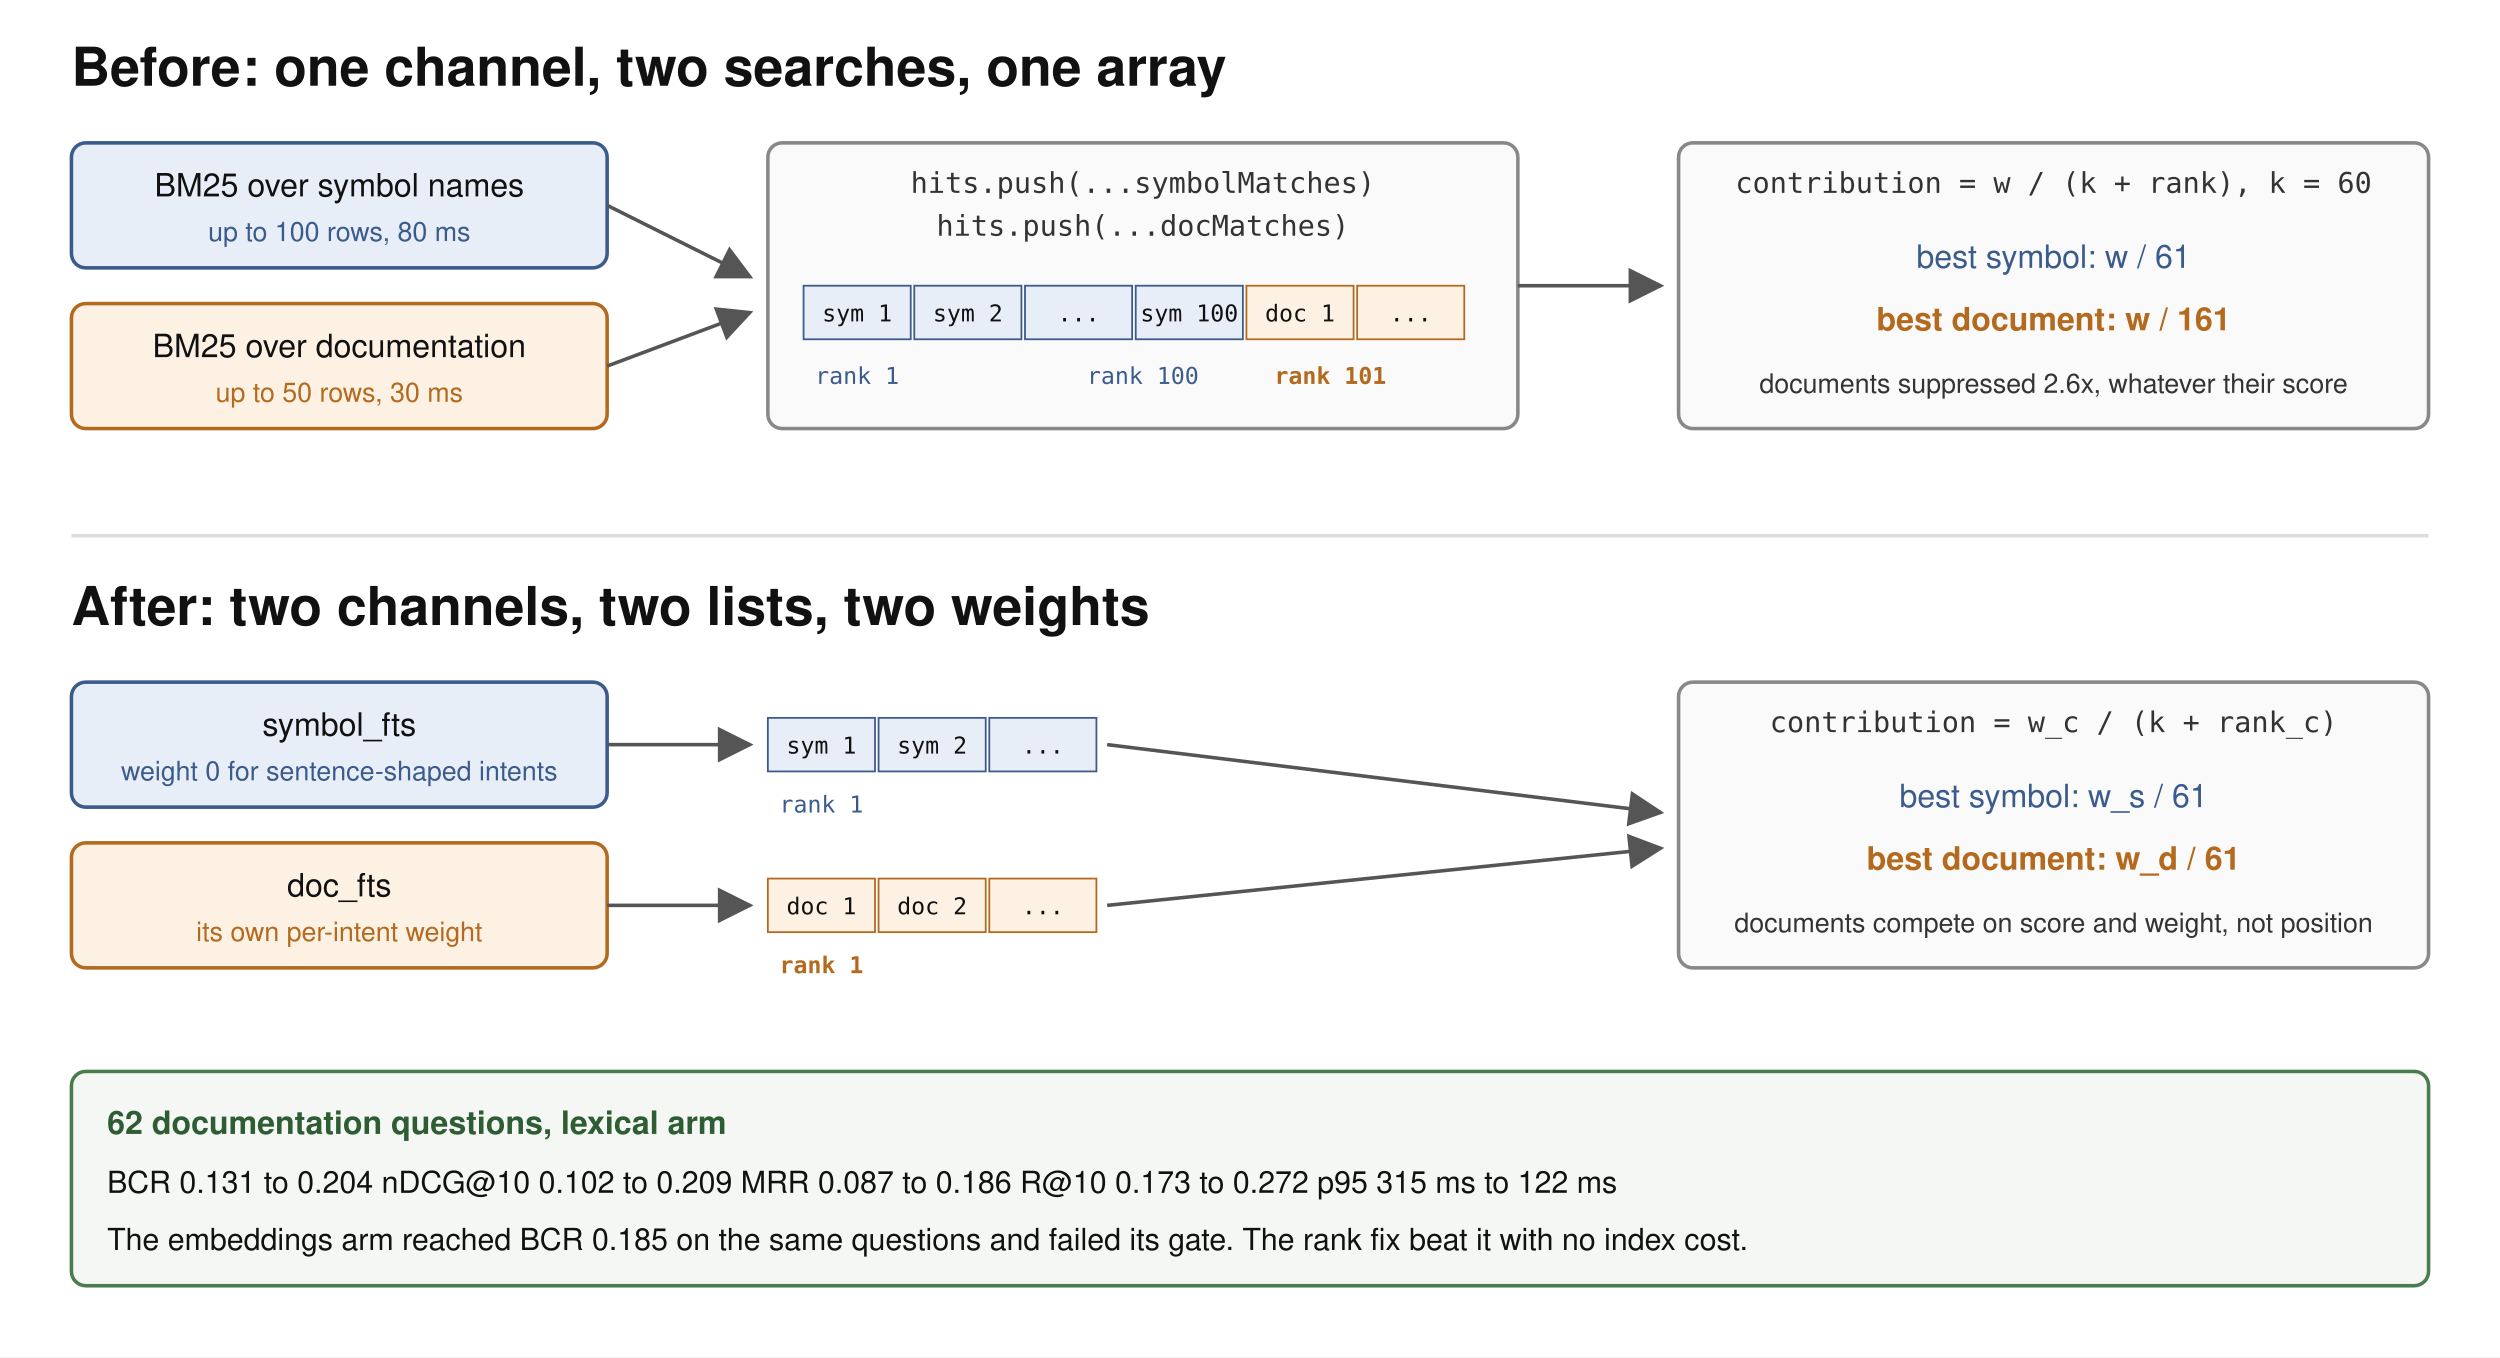
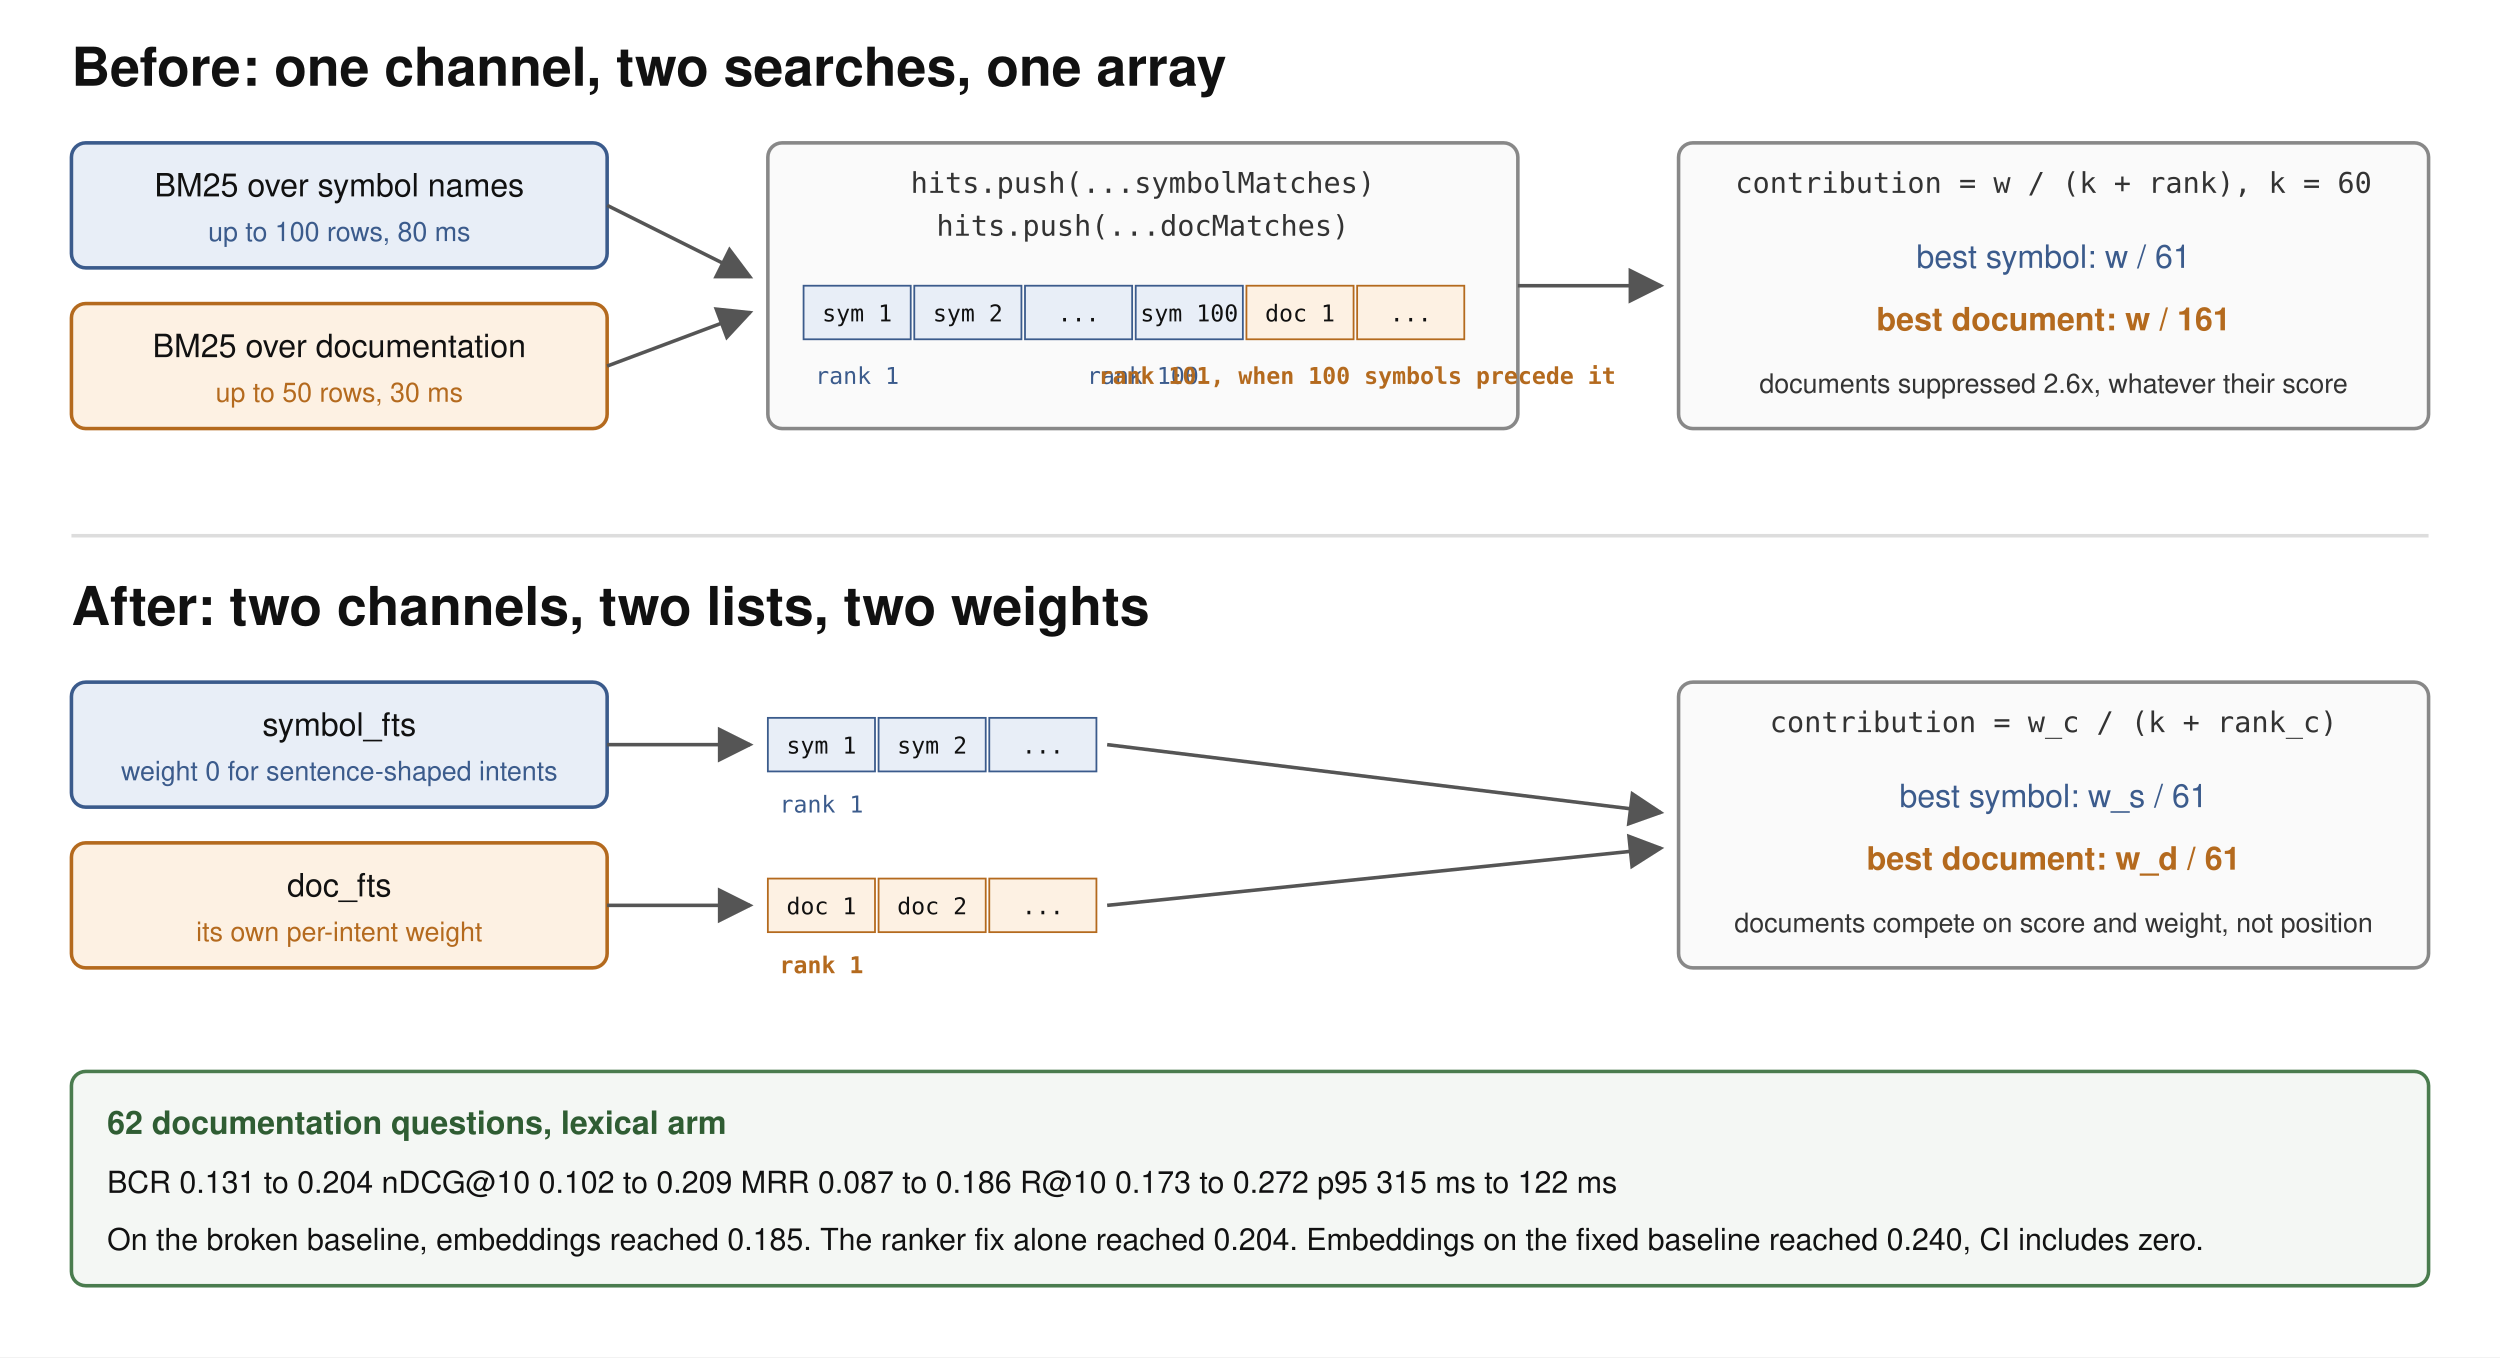
<svg xmlns="http://www.w3.org/2000/svg" width="1400" height="760" viewBox="0 0 1400 760" font-family="Helvetica, Arial, sans-serif">
  <rect width="1400" height="760" fill="#ffffff" />
  <text x="40" y="48" font-size="30" font-weight="700" fill="#111">Before: one channel, two searches, one array</text>
  <rect x="40" y="80" width="300" height="70" rx="8" fill="#e8eef7" stroke="#3b5b8c" stroke-width="2" />
  <text x="190" y="110" text-anchor="middle" font-size="18" fill="#111">BM25 over symbol names</text>
  <text x="190" y="135" text-anchor="middle" font-size="15" fill="#3b5b8c">up to 100 rows, 80 ms</text>
  <rect x="40" y="170" width="300" height="70" rx="8" fill="#fdf1e3" stroke="#b46a1e" stroke-width="2" />
  <text x="190" y="200" text-anchor="middle" font-size="18" fill="#111">BM25 over documentation</text>
  <text x="190" y="225" text-anchor="middle" font-size="15" fill="#b46a1e">up to 50 rows, 30 ms</text>
  <path d="M340 115 L420 155" stroke="#555" stroke-width="2" fill="none" marker-end="url(#a)" />
  <path d="M340 205 L420 175" stroke="#555" stroke-width="2" fill="none" marker-end="url(#a)" />
  <defs>
    <marker id="a" markerWidth="10" markerHeight="10" refX="9" refY="5" orient="auto">
      <path d="M0 0 L10 5 L0 10 z" fill="#555" />
    </marker>
  </defs>
  <rect x="430" y="80" width="420" height="160" rx="8" fill="#fafafa" stroke="#888" stroke-width="2" />
  <text x="640" y="108" text-anchor="middle" font-size="16" fill="#333" font-family="Menlo, monospace">hits.push(...symbolMatches)</text>
  <text x="640" y="132" text-anchor="middle" font-size="16" fill="#333" font-family="Menlo, monospace">hits.push(...docMatches)</text>
  <g font-size="13" font-family="Menlo, monospace">
    <rect x="450" y="160" width="60" height="30" fill="#e8eef7" stroke="#3b5b8c" />
    <text x="480" y="180" text-anchor="middle" fill="#111">sym 1</text>
    <rect x="512" y="160" width="60" height="30" fill="#e8eef7" stroke="#3b5b8c" />
    <text x="542" y="180" text-anchor="middle" fill="#111">sym 2</text>
    <rect x="574" y="160" width="60" height="30" fill="#e8eef7" stroke="#3b5b8c" />
    <text x="604" y="180" text-anchor="middle" fill="#111">...</text>
    <rect x="636" y="160" width="60" height="30" fill="#e8eef7" stroke="#3b5b8c" />
    <text x="666" y="180" text-anchor="middle" fill="#111">sym 100</text>
    <rect x="698" y="160" width="60" height="30" fill="#fdf1e3" stroke="#b46a1e" />
    <text x="728" y="180" text-anchor="middle" fill="#111">doc 1</text>
    <rect x="760" y="160" width="60" height="30" fill="#fdf1e3" stroke="#b46a1e" />
    <text x="790" y="180" text-anchor="middle" fill="#111">...</text>
    <text x="480" y="215" text-anchor="middle" fill="#3b5b8c">rank 1</text>
    <text x="640" y="215" text-anchor="middle" fill="#3b5b8c">rank 100</text>
-     <text x="745" y="215" text-anchor="middle" fill="#b46a1e" font-weight="700">rank 101</text>
+     <text x="760" y="215" text-anchor="middle" fill="#b46a1e" font-weight="700">rank 101, when 100 symbols precede it</text>
  </g>
  <path d="M850 160 L930 160" stroke="#555" stroke-width="2" fill="none" marker-end="url(#a)" />
  <rect x="940" y="80" width="420" height="160" rx="8" fill="#fafafa" stroke="#888" stroke-width="2" />
  <text x="1150" y="108" text-anchor="middle" font-size="16" fill="#333" font-family="Menlo, monospace">contribution = w / (k + rank), k = 60</text>
  <text x="1150" y="150" text-anchor="middle" font-size="18" fill="#3b5b8c">best symbol: w / 61</text>
  <text x="1150" y="185" text-anchor="middle" font-size="18" fill="#b46a1e" font-weight="700">best document: w / 161</text>
  <text x="1150" y="220" text-anchor="middle" font-size="15" fill="#333">documents suppressed 2.6x, whatever their score</text>
  <line x1="40" y1="300" x2="1360" y2="300" stroke="#ddd" stroke-width="2" />
  <text x="40" y="350" font-size="30" font-weight="700" fill="#111">After: two channels, two lists, two weights</text>
  <rect x="40" y="382" width="300" height="70" rx="8" fill="#e8eef7" stroke="#3b5b8c" stroke-width="2" />
  <text x="190" y="412" text-anchor="middle" font-size="18" fill="#111">symbol_fts</text>
  <text x="190" y="437" text-anchor="middle" font-size="15" fill="#3b5b8c">weight 0 for sentence-shaped intents</text>
  <rect x="40" y="472" width="300" height="70" rx="8" fill="#fdf1e3" stroke="#b46a1e" stroke-width="2" />
  <text x="190" y="502" text-anchor="middle" font-size="18" fill="#111">doc_fts</text>
  <text x="190" y="527" text-anchor="middle" font-size="15" fill="#b46a1e">its own per-intent weight</text>
  <path d="M340 417 L420 417" stroke="#555" stroke-width="2" fill="none" marker-end="url(#a)" />
  <path d="M340 507 L420 507" stroke="#555" stroke-width="2" fill="none" marker-end="url(#a)" />
  <g font-size="13" font-family="Menlo, monospace">
    <rect x="430" y="402" width="60" height="30" fill="#e8eef7" stroke="#3b5b8c" />
    <text x="460" y="422" text-anchor="middle" fill="#111">sym 1</text>
    <rect x="492" y="402" width="60" height="30" fill="#e8eef7" stroke="#3b5b8c" />
    <text x="522" y="422" text-anchor="middle" fill="#111">sym 2</text>
    <rect x="554" y="402" width="60" height="30" fill="#e8eef7" stroke="#3b5b8c" />
    <text x="584" y="422" text-anchor="middle" fill="#111">...</text>
    <text x="460" y="455" text-anchor="middle" fill="#3b5b8c">rank 1</text>
    <rect x="430" y="492" width="60" height="30" fill="#fdf1e3" stroke="#b46a1e" />
    <text x="460" y="512" text-anchor="middle" fill="#111">doc 1</text>
    <rect x="492" y="492" width="60" height="30" fill="#fdf1e3" stroke="#b46a1e" />
    <text x="522" y="512" text-anchor="middle" fill="#111">doc 2</text>
    <rect x="554" y="492" width="60" height="30" fill="#fdf1e3" stroke="#b46a1e" />
    <text x="584" y="512" text-anchor="middle" fill="#111">...</text>
    <text x="460" y="545" text-anchor="middle" fill="#b46a1e" font-weight="700">rank 1</text>
  </g>
  <path d="M620 417 L930 455" stroke="#555" stroke-width="2" fill="none" marker-end="url(#a)" />
  <path d="M620 507 L930 475" stroke="#555" stroke-width="2" fill="none" marker-end="url(#a)" />
  <rect x="940" y="382" width="420" height="160" rx="8" fill="#fafafa" stroke="#888" stroke-width="2" />
  <text x="1150" y="410" text-anchor="middle" font-size="16" fill="#333" font-family="Menlo, monospace">contribution = w_c / (k + rank_c)</text>
  <text x="1150" y="452" text-anchor="middle" font-size="18" fill="#3b5b8c">best symbol: w_s / 61</text>
  <text x="1150" y="487" text-anchor="middle" font-size="18" fill="#b46a1e" font-weight="700">best document: w_d / 61</text>
  <text x="1150" y="522" text-anchor="middle" font-size="15" fill="#333">documents compete on score and weight, not position</text>
  <rect x="40" y="600" width="1320" height="120" rx="8" fill="#f4f7f4" stroke="#4a7c4e" stroke-width="2" />
  <text x="60" y="635" font-size="18" font-weight="700" fill="#2f5d33">62 documentation questions, lexical arm</text>
  <text x="60" y="668" font-size="17" fill="#111">BCR 0.131 to 0.204    nDCG@10 0.102 to 0.209    MRR 0.087 to 0.186    R@10 0.173 to 0.272    p95 315 ms to 122 ms</text>
-   <text x="60" y="700" font-size="17" fill="#111">The embeddings arm reached BCR 0.185 on the same questions and failed its gate. The rank fix beat it with no index cost.</text>
+   <text x="60" y="700" font-size="17" fill="#111">On the broken baseline, embeddings reached 0.185. The ranker fix alone reached 0.204. Embeddings on the fixed baseline reached 0.240, CI includes zero.</text>
</svg>
